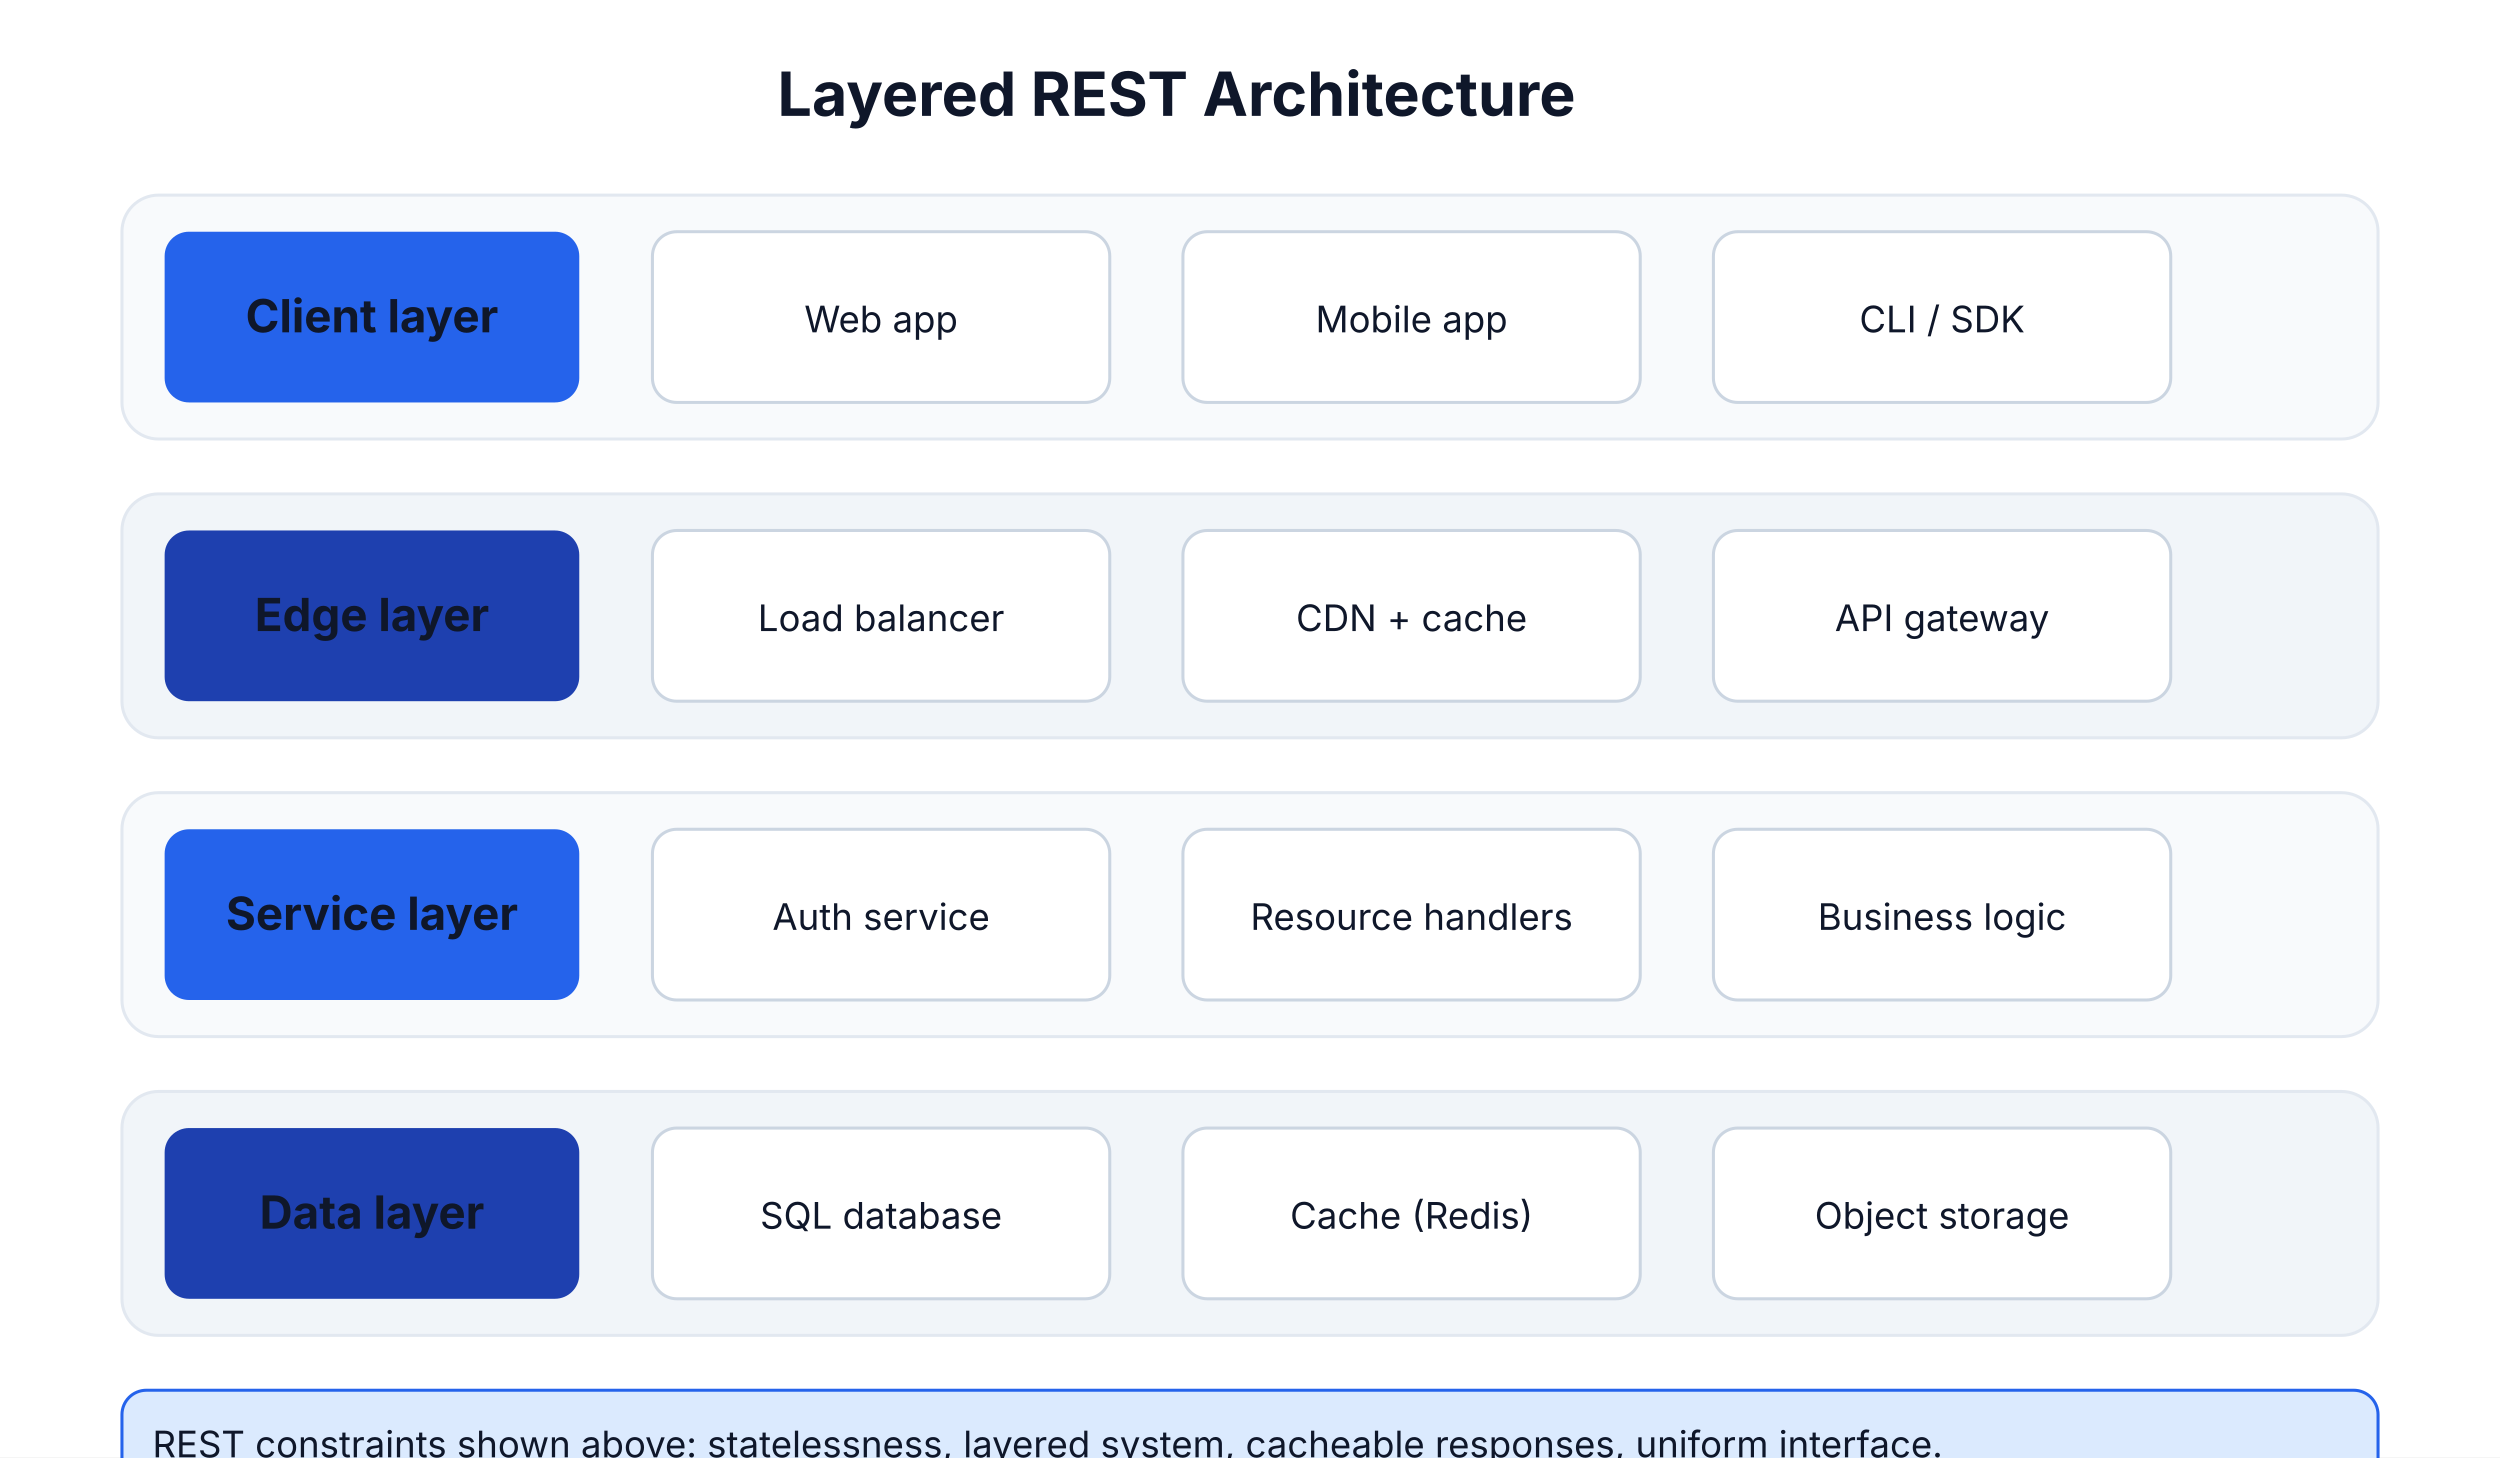
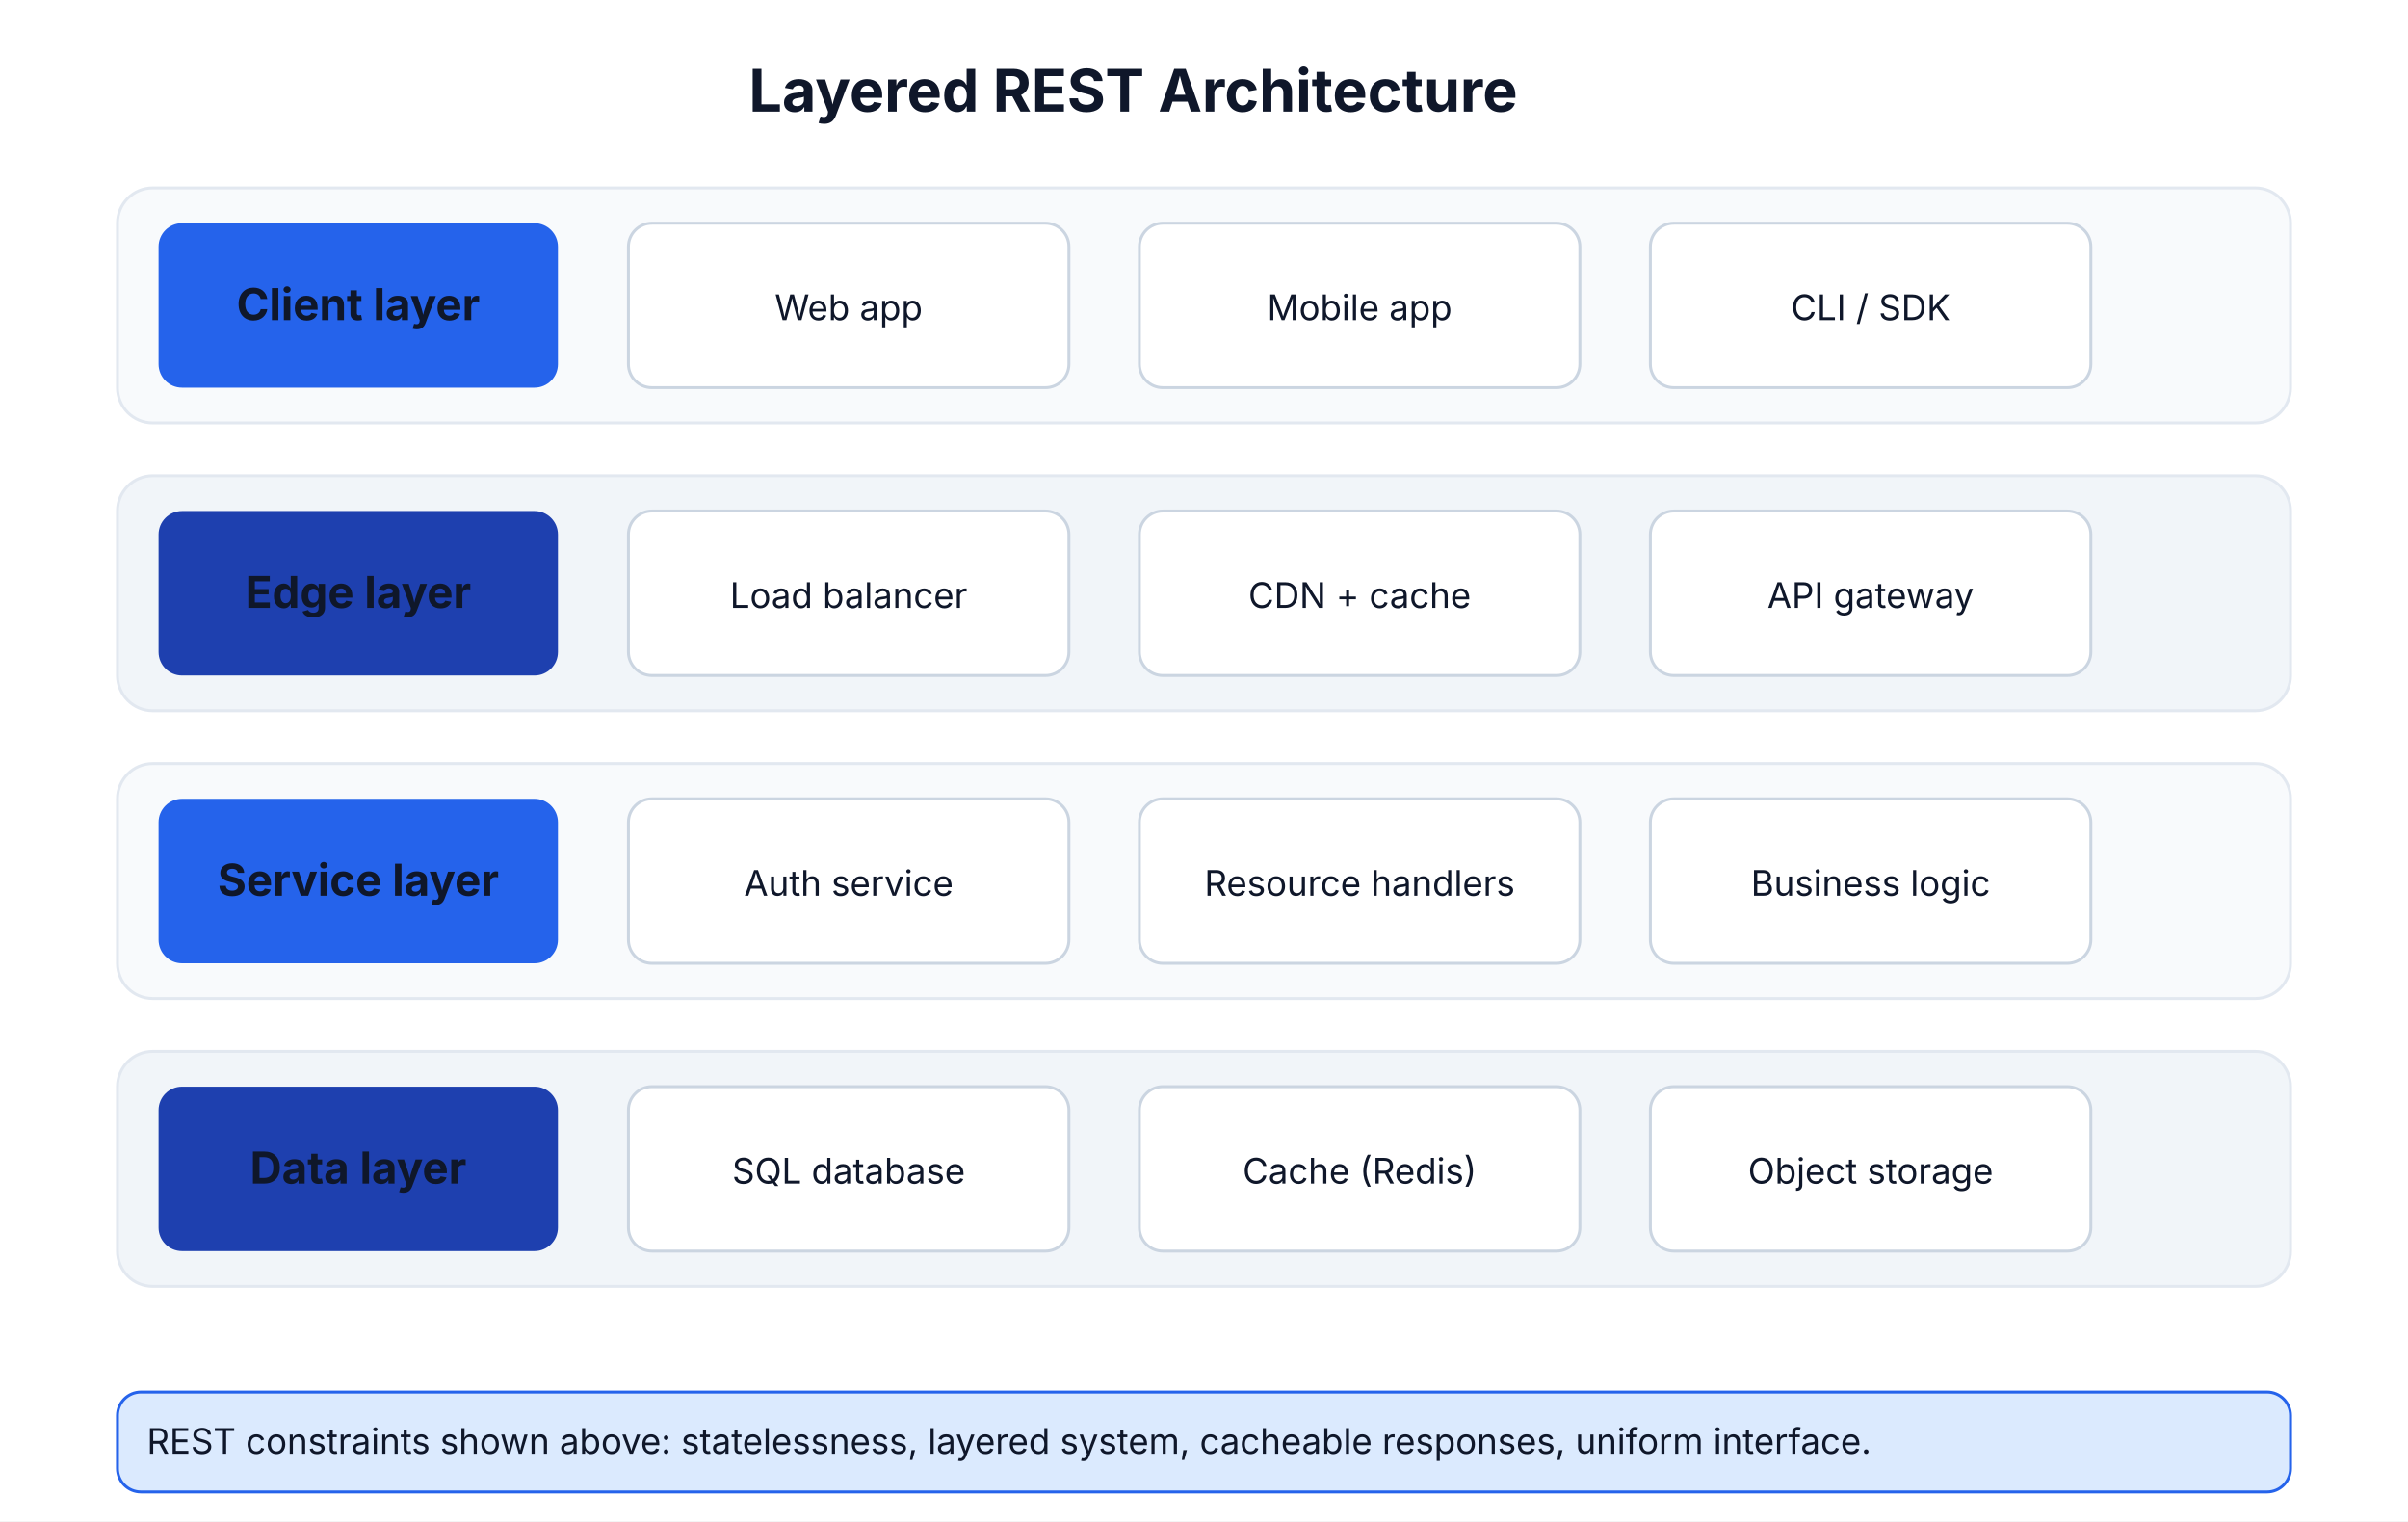
- <svg xmlns="http://www.w3.org/2000/svg" viewBox="0 0 820 478" width="820" height="478" font-family="-apple-system, 'Segoe UI', Inter, sans-serif">
+ <svg xmlns="http://www.w3.org/2000/svg" viewBox="0 0 820 518" width="820" height="518" font-family="-apple-system, 'Segoe UI', Inter, sans-serif">
  <style>
  .title { font-size: 20px; font-weight: 700; fill: #0f172a; }
  .stage-label { font-size: 15px; font-weight: 700; fill: #1e40af; }
  .node-title { font-size: 15px; font-weight: 700; fill: #0f172a; }
  .node-sub { font-size: 12px; font-weight: 400; fill: #475569; }
  .item { font-size: 12px; font-weight: 400; fill: #0f172a; }
  .item-sub { font-size: 12px; font-weight: 400; fill: #475569; }
  .badge { font-size: 11px; font-weight: 700; }
  .grp-label { font-size: 12px; font-weight: 600; fill: #475569; letter-spacing:0.4px; }
  .mono { font-family: ui-monospace, "SF Mono", Consolas, monospace; font-size: 13px; font-weight: 600; }
</style>
  <defs>
    <marker id="arrow" markerWidth="10" markerHeight="10" refX="8" refY="5" markerUnits="strokeWidth" orient="auto">
      <path d="M0,1 L8,5 L0,9 z" fill="#475569" />
    </marker>
    <marker id="arrow-accent" markerWidth="10" markerHeight="10" refX="8" refY="5" markerUnits="strokeWidth" orient="auto">
      <path d="M0,1 L8,5 L0,9 z" fill="#2563eb" />
    </marker>
  </defs>
-   <rect width="820" height="478" fill="#ffffff" />
+   <rect width="820" height="518" fill="#ffffff" />
  <text x="255.0" y="38" class="title">Layered REST Architecture</text>
  <rect x="40" y="64" width="740" height="80" rx="12" fill="#f8fafc" stroke="#e2e8f0" stroke-width="1" />
  <rect x="54" y="76.0" width="136" height="56" rx="8" fill="#2563eb" />
  <text x="122.0" y="109.0" text-anchor="middle" class="node-title" fill="#ffffff">Client layer</text>
  <rect x="214" y="76.0" width="150" height="56" rx="8" fill="#ffffff" stroke="#cbd5e1" stroke-width="1" />
  <text x="289.0" y="109.0" text-anchor="middle" class="item">Web app</text>
  <rect x="388" y="76.0" width="150" height="56" rx="8" fill="#ffffff" stroke="#cbd5e1" stroke-width="1" />
  <text x="463.0" y="109.0" text-anchor="middle" class="item">Mobile app</text>
  <rect x="562" y="76.0" width="150" height="56" rx="8" fill="#ffffff" stroke="#cbd5e1" stroke-width="1" />
  <text x="637.0" y="109.0" text-anchor="middle" class="item">CLI / SDK</text>
  <rect x="40" y="162" width="740" height="80" rx="12" fill="#f1f5f9" stroke="#e2e8f0" stroke-width="1" />
  <rect x="54" y="174.0" width="136" height="56" rx="8" fill="#1e40af" />
  <text x="122.0" y="207.0" text-anchor="middle" class="node-title" fill="#ffffff">Edge layer</text>
  <rect x="214" y="174.0" width="150" height="56" rx="8" fill="#ffffff" stroke="#cbd5e1" stroke-width="1" />
  <text x="289.0" y="207.0" text-anchor="middle" class="item">Load balancer</text>
  <rect x="388" y="174.0" width="150" height="56" rx="8" fill="#ffffff" stroke="#cbd5e1" stroke-width="1" />
  <text x="463.0" y="207.0" text-anchor="middle" class="item">CDN + cache</text>
  <rect x="562" y="174.0" width="150" height="56" rx="8" fill="#ffffff" stroke="#cbd5e1" stroke-width="1" />
  <text x="637.0" y="207.0" text-anchor="middle" class="item">API gateway</text>
  <rect x="40" y="260" width="740" height="80" rx="12" fill="#f8fafc" stroke="#e2e8f0" stroke-width="1" />
  <rect x="54" y="272.0" width="136" height="56" rx="8" fill="#2563eb" />
  <text x="122.0" y="305.0" text-anchor="middle" class="node-title" fill="#ffffff">Service layer</text>
  <rect x="214" y="272.0" width="150" height="56" rx="8" fill="#ffffff" stroke="#cbd5e1" stroke-width="1" />
  <text x="289.0" y="305.0" text-anchor="middle" class="item">Auth service</text>
  <rect x="388" y="272.0" width="150" height="56" rx="8" fill="#ffffff" stroke="#cbd5e1" stroke-width="1" />
  <text x="463.0" y="305.0" text-anchor="middle" class="item">Resource handlers</text>
  <rect x="562" y="272.0" width="150" height="56" rx="8" fill="#ffffff" stroke="#cbd5e1" stroke-width="1" />
  <text x="637.0" y="305.0" text-anchor="middle" class="item">Business logic</text>
  <rect x="40" y="358" width="740" height="80" rx="12" fill="#f1f5f9" stroke="#e2e8f0" stroke-width="1" />
  <rect x="54" y="370.0" width="136" height="56" rx="8" fill="#1e40af" />
  <text x="122.0" y="403.0" text-anchor="middle" class="node-title" fill="#ffffff">Data layer</text>
  <rect x="214" y="370.0" width="150" height="56" rx="8" fill="#ffffff" stroke="#cbd5e1" stroke-width="1" />
  <text x="289.0" y="403.0" text-anchor="middle" class="item">SQL database</text>
  <rect x="388" y="370.0" width="150" height="56" rx="8" fill="#ffffff" stroke="#cbd5e1" stroke-width="1" />
  <text x="463.0" y="403.0" text-anchor="middle" class="item">Cache (Redis)</text>
  <rect x="562" y="370.0" width="150" height="56" rx="8" fill="#ffffff" stroke="#cbd5e1" stroke-width="1" />
  <text x="637.0" y="403.0" text-anchor="middle" class="item">Object storage</text>
-   <rect x="40" y="456" width="740" height="34" rx="8" fill="#dbeafe" stroke="#2563eb" stroke-width="1" />
-   <text x="50.0" y="478" class="item" fill="#1e40af">REST constraints shown above: statelessness, layered system, cacheable responses, uniform interface.</text>
+   <rect x="40" y="474" width="740" height="34" rx="8" fill="#dbeafe" stroke="#2563eb" stroke-width="1" />
+   <text x="50.0" y="495.0" class="item" fill="#1e40af">REST constraints shown above: statelessness, layered system, cacheable responses, uniform interface.</text>
</svg>
